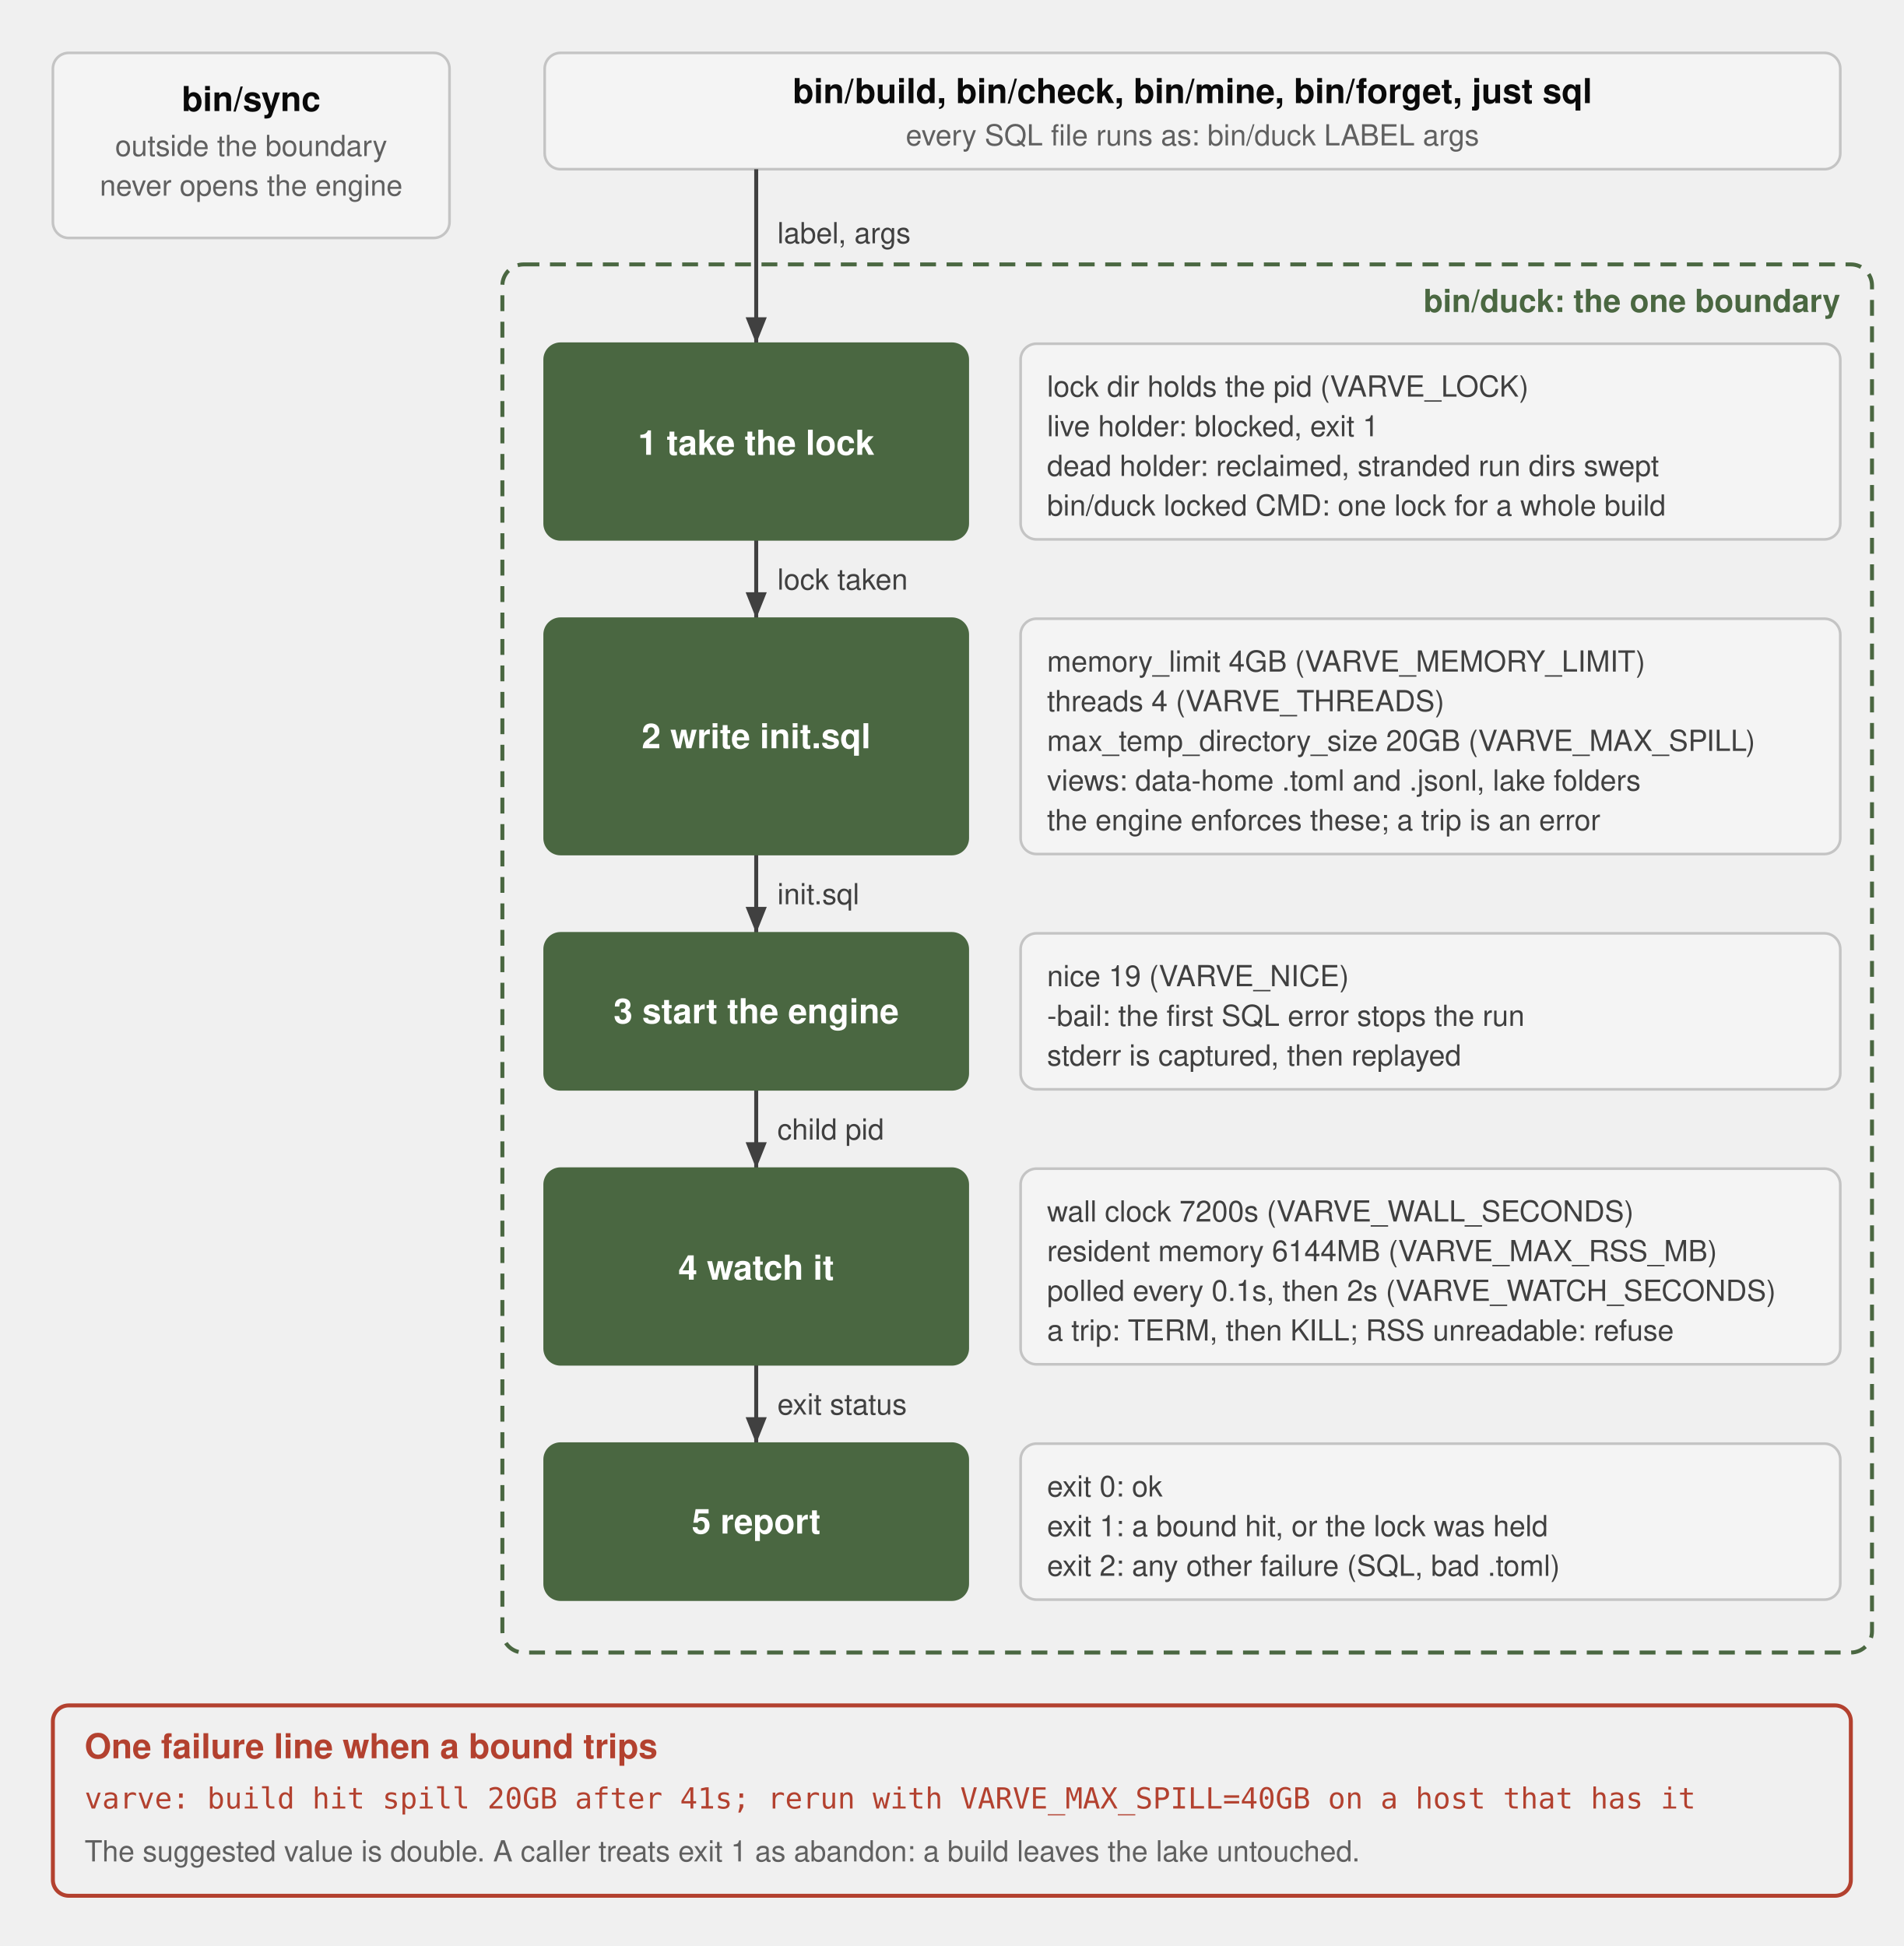
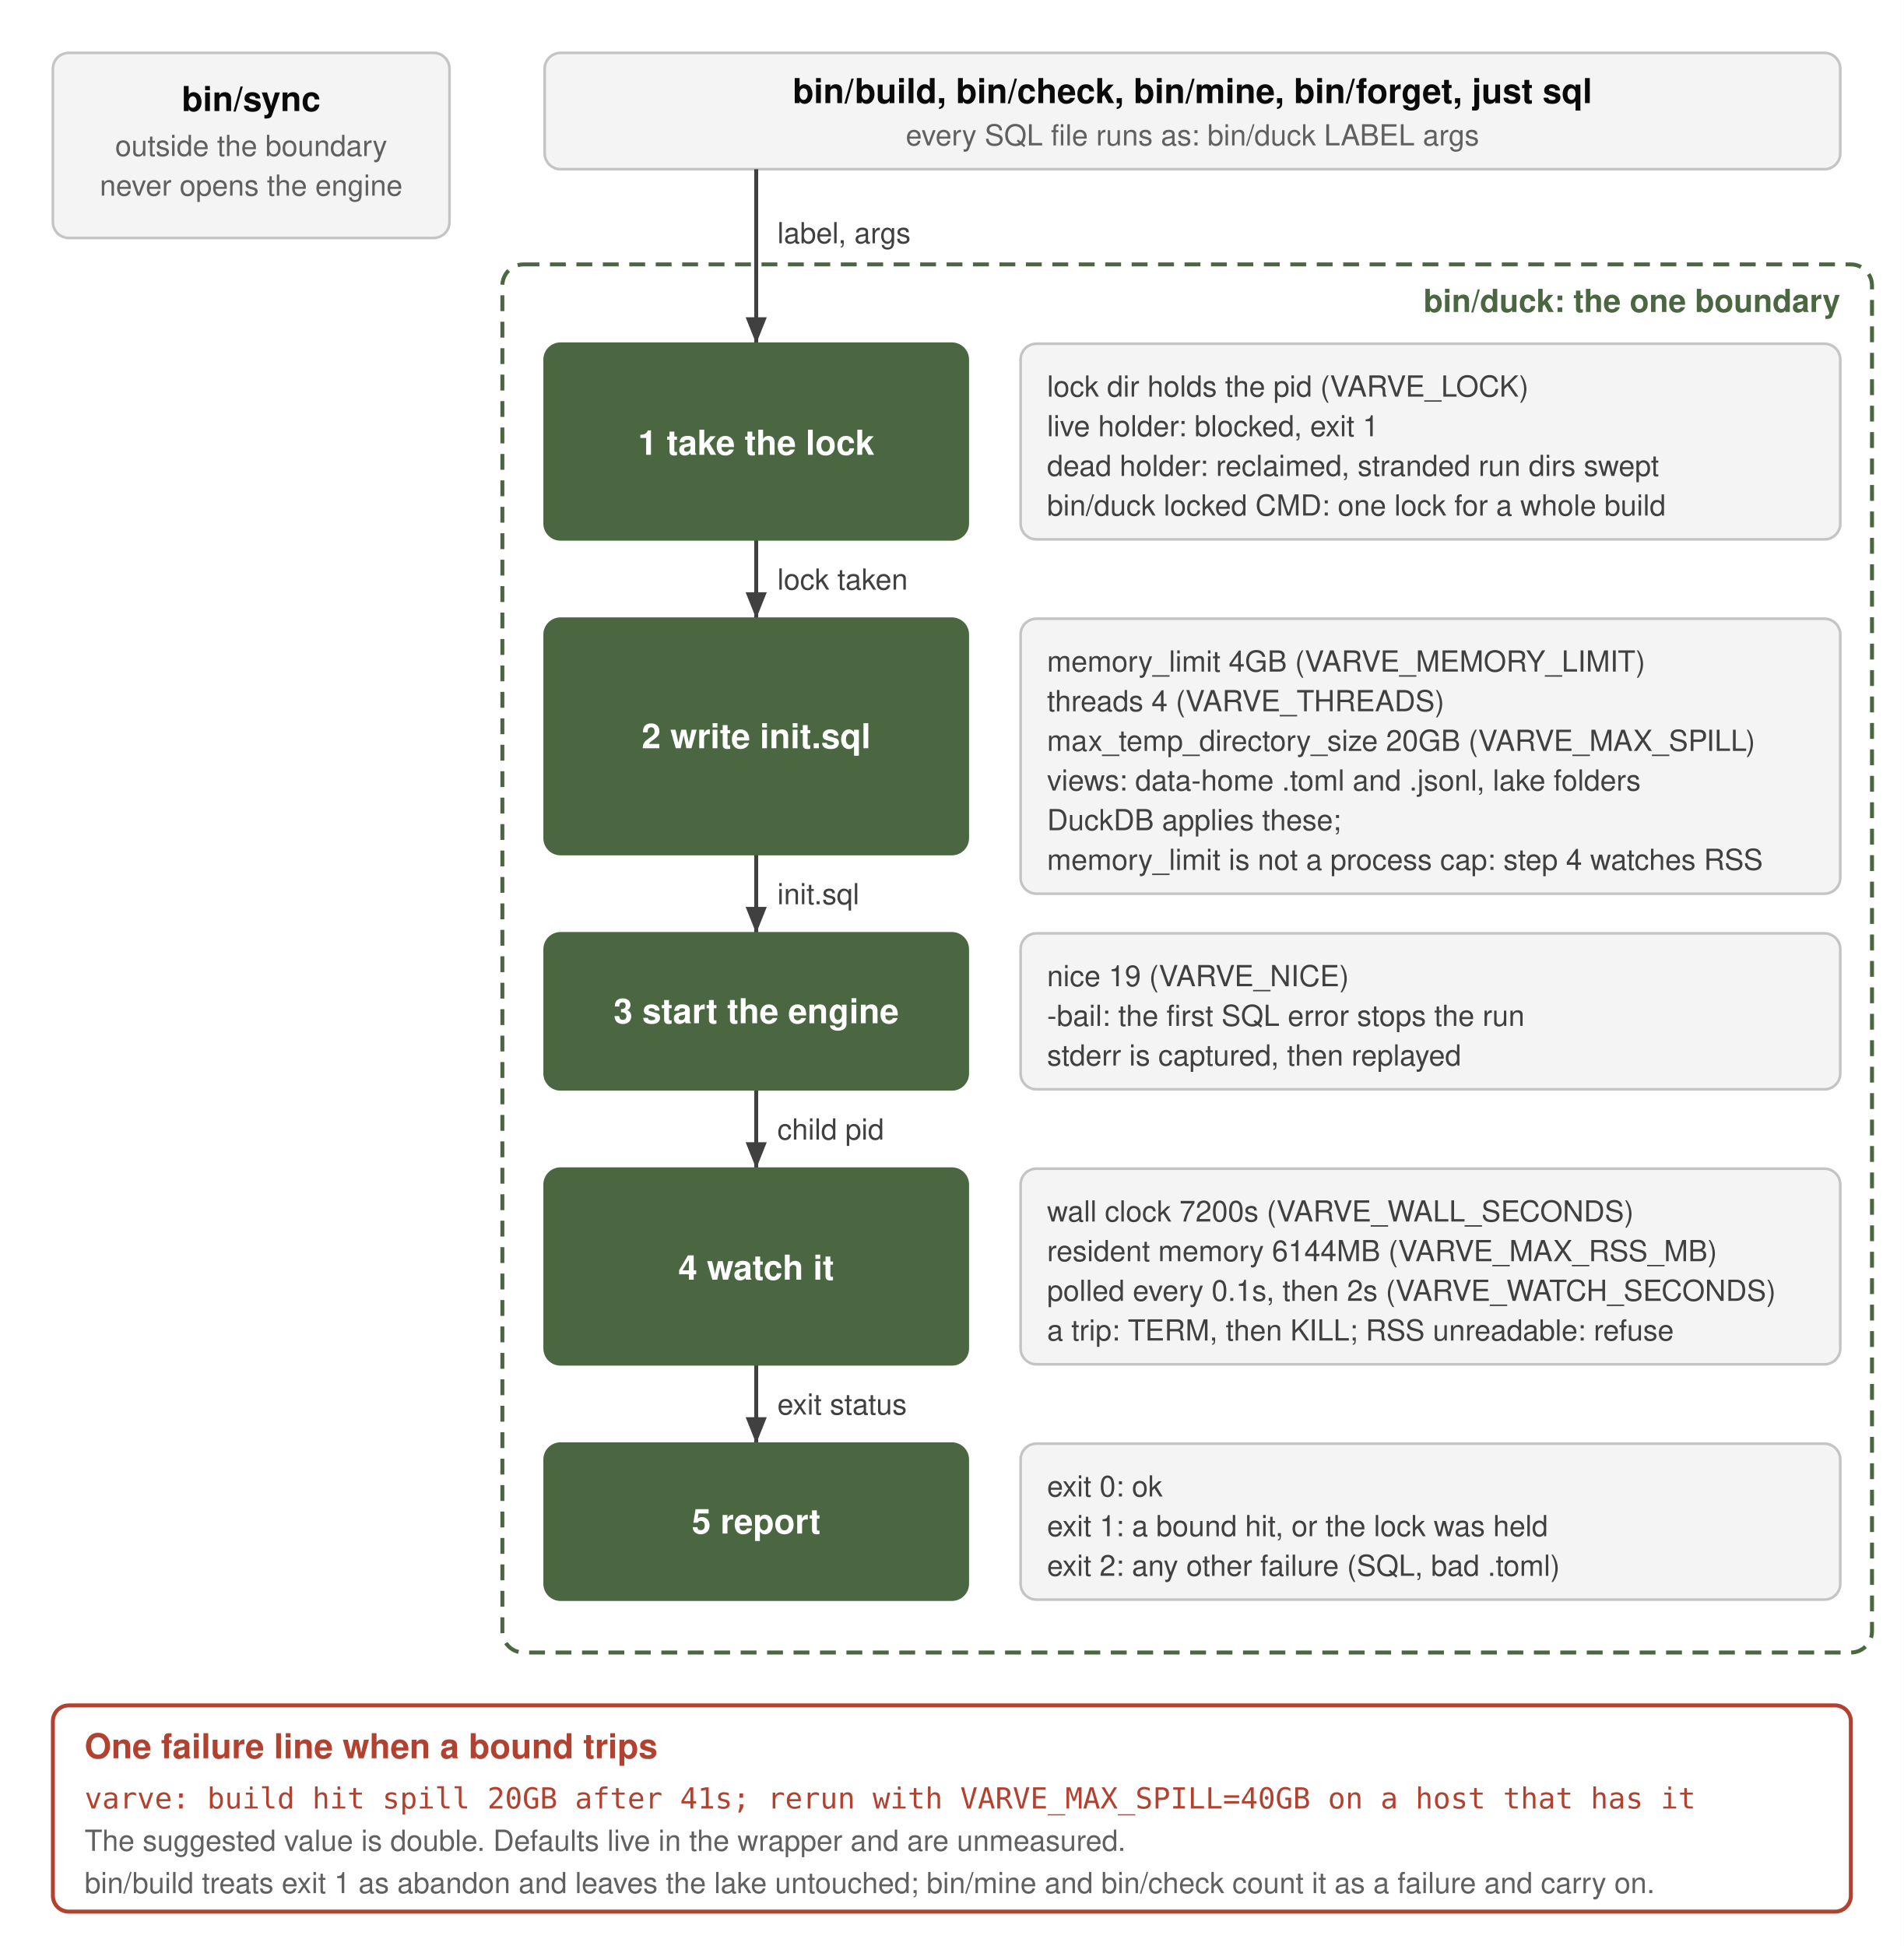
<svg xmlns="http://www.w3.org/2000/svg" viewBox="0 0 720 736" width="720" height="736" role="img" aria-labelledby="env-t env-d">
  <style>
    svg { font-family: system-ui, -apple-system, "Segoe UI", Helvetica, Arial, sans-serif; }
    .box { fill: #f4f4f4; stroke: #c4c4c4; stroke-width: 1; }
    .acc { fill: #4a6741; stroke: #4a6741; }
    .zone { fill: none; stroke: #4a6741; stroke-width: 1.5; stroke-dasharray: 6 4; }
    .bad { fill: none; stroke: #b3412f; stroke-width: 1.5; }
    .nm { font-size: 13px; font-weight: 600; fill: #0a0a0a; }
    .sub { font-size: 11px; fill: #606060; }
    .lbl { font-size: 11px; fill: #404040; }
    .anm { font-size: 13px; font-weight: 600; fill: #ffffff; }
    .mono { font-family: ui-monospace, SFMono-Regular, Menlo, Consolas, monospace; font-size: 11px; fill: #b3412f; }
    .bt { font-size: 13px; font-weight: 600; fill: #b3412f; }
    .ln { fill: none; stroke: #404040; stroke-width: 1.5; }
    .ah { fill: #404040; }
    .zl { font-size: 12px; font-weight: 600; fill: #4a6741; }
+     .pg { fill: #ffffff; }
    @media (prefers-color-scheme: dark) {
+       .pg { fill: #1c1c1e; }
      .box { fill: #242426; stroke: #48484a; }
      .acc { fill: #6aaa58; stroke: #6aaa58; }
      .zone { stroke: #6aaa58; }
      .bad { stroke: #ff9a86; }
      .nm { fill: #f2f2f7; }
      .sub { fill: #a0a0a6; }
      .lbl { fill: #aeaeb2; }
      .anm { fill: #1c1c1e; }
      .mono { fill: #ff9a86; }
      .bt { fill: #ff9a86; }
      .ln { stroke: #aeaeb2; }
      .ah { fill: #aeaeb2; }
      .zl { fill: #6aaa58; }
    }
  </style>
+   <rect class="pg" width="720" height="736" />
  <defs>
    <marker id="env-ar" markerUnits="userSpaceOnUse" markerWidth="10" markerHeight="8" refX="10" refY="4" orient="auto">
      <path class="ah" d="M0,0 L10,4 L0,8 Z" />
    </marker>
  </defs>
  <rect class="zone" x="190" y="100" width="518" height="525" rx="8" />
  <text class="zl" x="696" y="118" text-anchor="end">bin/duck: the one boundary</text>
  <rect class="box" x="20" y="20" width="150" height="70" rx="6" />
  <text class="nm" x="95" y="42" text-anchor="middle">bin/sync</text>
  <text class="sub" x="95" y="59" text-anchor="middle">outside the boundary</text>
  <text class="sub" x="95" y="74" text-anchor="middle">never opens the engine</text>
  <rect class="box" x="206" y="20" width="490" height="44" rx="6" />
  <text class="nm" x="451" y="39" text-anchor="middle">bin/build, bin/check, bin/mine, bin/forget, just sql</text>
  <text class="sub" x="451" y="55" text-anchor="middle">every SQL file runs as: bin/duck LABEL args</text>
  <path class="ln" d="M286,64 V130" marker-end="url(#env-ar)" />
  <path class="ln" d="M286,204 V234" marker-end="url(#env-ar)" />
  <path class="ln" d="M286,323 V353" marker-end="url(#env-ar)" />
  <path class="ln" d="M286,412 V442" marker-end="url(#env-ar)" />
  <path class="ln" d="M286,516 V546" marker-end="url(#env-ar)" />
  <text class="lbl" x="294" y="92">label, args</text>
  <text class="lbl" x="294" y="223">lock taken</text>
  <text class="lbl" x="294" y="342">init.sql</text>
  <text class="lbl" x="294" y="431">child pid</text>
  <text class="lbl" x="294" y="535">exit status</text>
  <rect class="acc" x="206" y="130" width="160" height="74" rx="6" />
  <text class="anm" x="286" y="172" text-anchor="middle">1 take the lock</text>
  <rect class="box" x="386" y="130" width="310" height="74" rx="6" />
  <text class="lbl" x="396" y="150">lock dir holds the pid (VARVE_LOCK)</text>
  <text class="lbl" x="396" y="165">live holder: blocked, exit 1</text>
  <text class="lbl" x="396" y="180">dead holder: reclaimed, stranded run dirs swept</text>
  <text class="lbl" x="396" y="195">bin/duck locked CMD: one lock for a whole build</text>
  <rect class="acc" x="206" y="234" width="160" height="89" rx="6" />
  <text class="anm" x="286" y="283" text-anchor="middle">2 write init.sql</text>
-   <rect class="box" x="386" y="234" width="310" height="89" rx="6" />
+   <rect class="box" x="386" y="234" width="310" height="104" rx="6" />
  <text class="lbl" x="396" y="254">memory_limit 4GB (VARVE_MEMORY_LIMIT)</text>
  <text class="lbl" x="396" y="269">threads 4 (VARVE_THREADS)</text>
  <text class="lbl" x="396" y="284">max_temp_directory_size 20GB (VARVE_MAX_SPILL)</text>
  <text class="lbl" x="396" y="299">views: data-home .toml and .jsonl, lake folders</text>
-   <text class="lbl" x="396" y="314">the engine enforces these; a trip is an error</text>
+   <text class="lbl" x="396" y="314">DuckDB applies these;</text>
+   <text class="lbl" x="396" y="329">memory_limit is not a process cap: step 4 watches RSS</text>
  <rect class="acc" x="206" y="353" width="160" height="59" rx="6" />
  <text class="anm" x="286" y="387" text-anchor="middle">3 start the engine</text>
  <rect class="box" x="386" y="353" width="310" height="59" rx="6" />
  <text class="lbl" x="396" y="373">nice 19 (VARVE_NICE)</text>
  <text class="lbl" x="396" y="388">-bail: the first SQL error stops the run</text>
  <text class="lbl" x="396" y="403">stderr is captured, then replayed</text>
  <rect class="acc" x="206" y="442" width="160" height="74" rx="6" />
  <text class="anm" x="286" y="484" text-anchor="middle">4 watch it</text>
  <rect class="box" x="386" y="442" width="310" height="74" rx="6" />
  <text class="lbl" x="396" y="462">wall clock 7200s (VARVE_WALL_SECONDS)</text>
  <text class="lbl" x="396" y="477">resident memory 6144MB (VARVE_MAX_RSS_MB)</text>
  <text class="lbl" x="396" y="492">polled every 0.1s, then 2s (VARVE_WATCH_SECONDS)</text>
  <text class="lbl" x="396" y="507">a trip: TERM, then KILL; RSS unreadable: refuse</text>
  <rect class="acc" x="206" y="546" width="160" height="59" rx="6" />
  <text class="anm" x="286" y="580" text-anchor="middle">5 report</text>
  <rect class="box" x="386" y="546" width="310" height="59" rx="6" />
  <text class="lbl" x="396" y="566">exit 0: ok</text>
  <text class="lbl" x="396" y="581">exit 1: a bound hit, or the lock was held</text>
  <text class="lbl" x="396" y="596">exit 2: any other failure (SQL, bad .toml)</text>
-   <rect class="bad" x="20" y="645" width="680" height="72" rx="6" />
+   <rect class="bad" x="20" y="645" width="680" height="78" rx="6" />
  <text class="bt" x="32" y="665">One failure line when a bound trips</text>
  <text class="mono" x="32" y="684">varve: build hit spill 20GB after 41s; rerun with VARVE_MAX_SPILL=40GB on a host that has it</text>
-   <text class="sub" x="32" y="704">The suggested value is double. A caller treats exit 1 as abandon: a build leaves the lake untouched.</text>
+   <text class="sub" x="32" y="700">The suggested value is double. Defaults live in the wrapper and are unmeasured.</text>
+   <text class="sub" x="32" y="716">bin/build treats exit 1 as abandon and leaves the lake untouched; bin/mine and bin/check count it as a failure and carry on.</text>
</svg>
